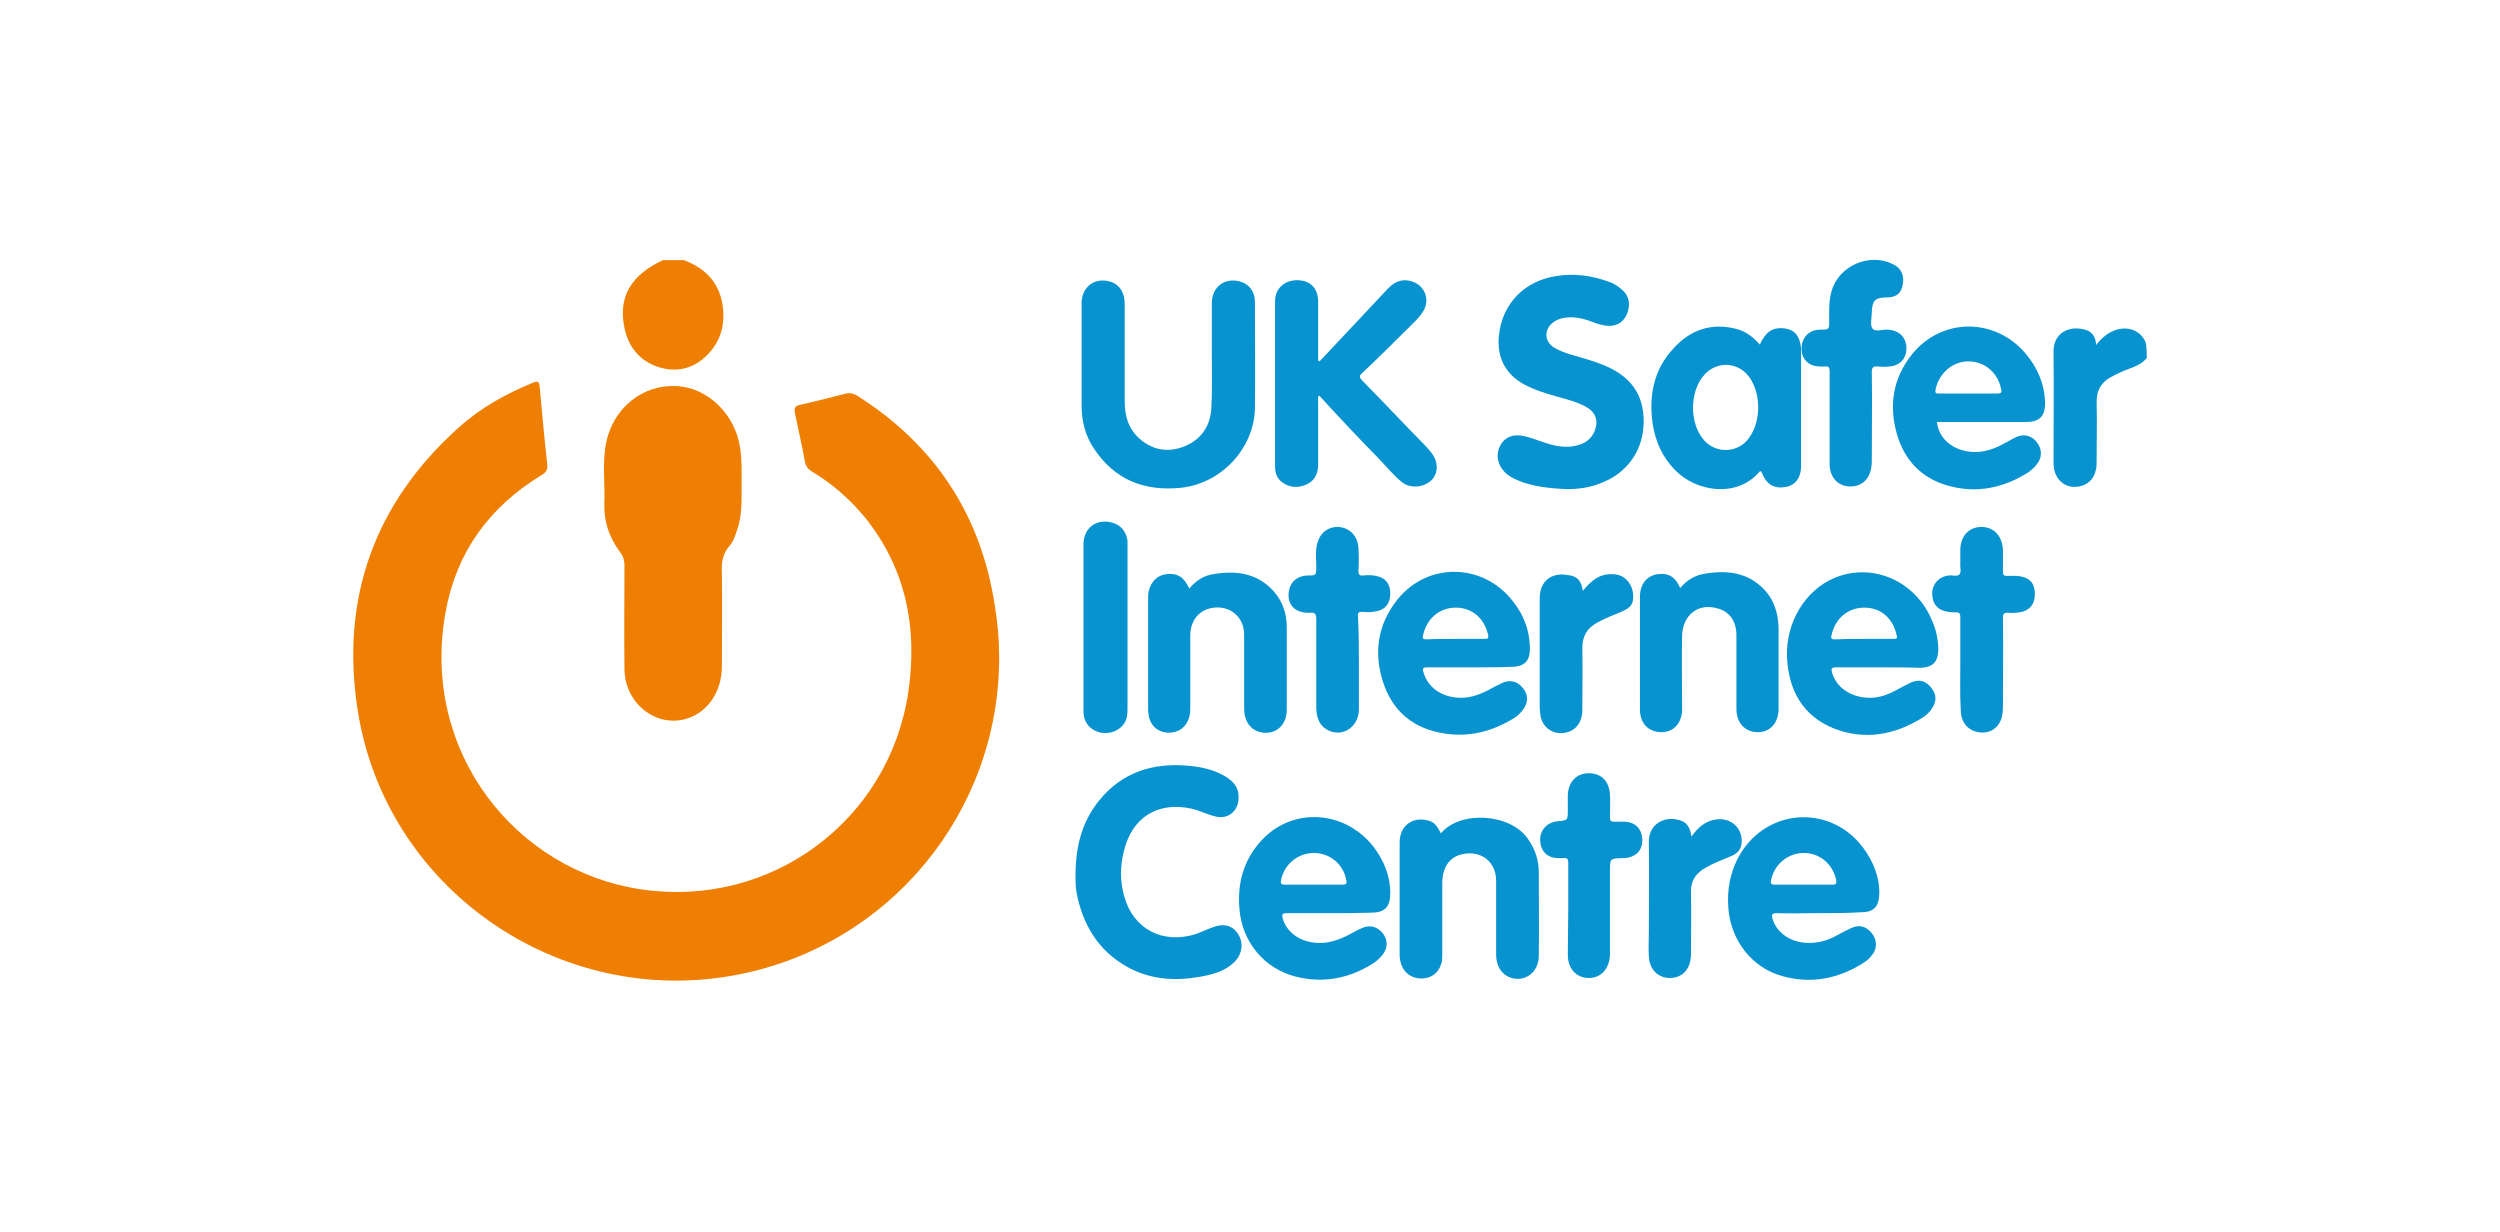
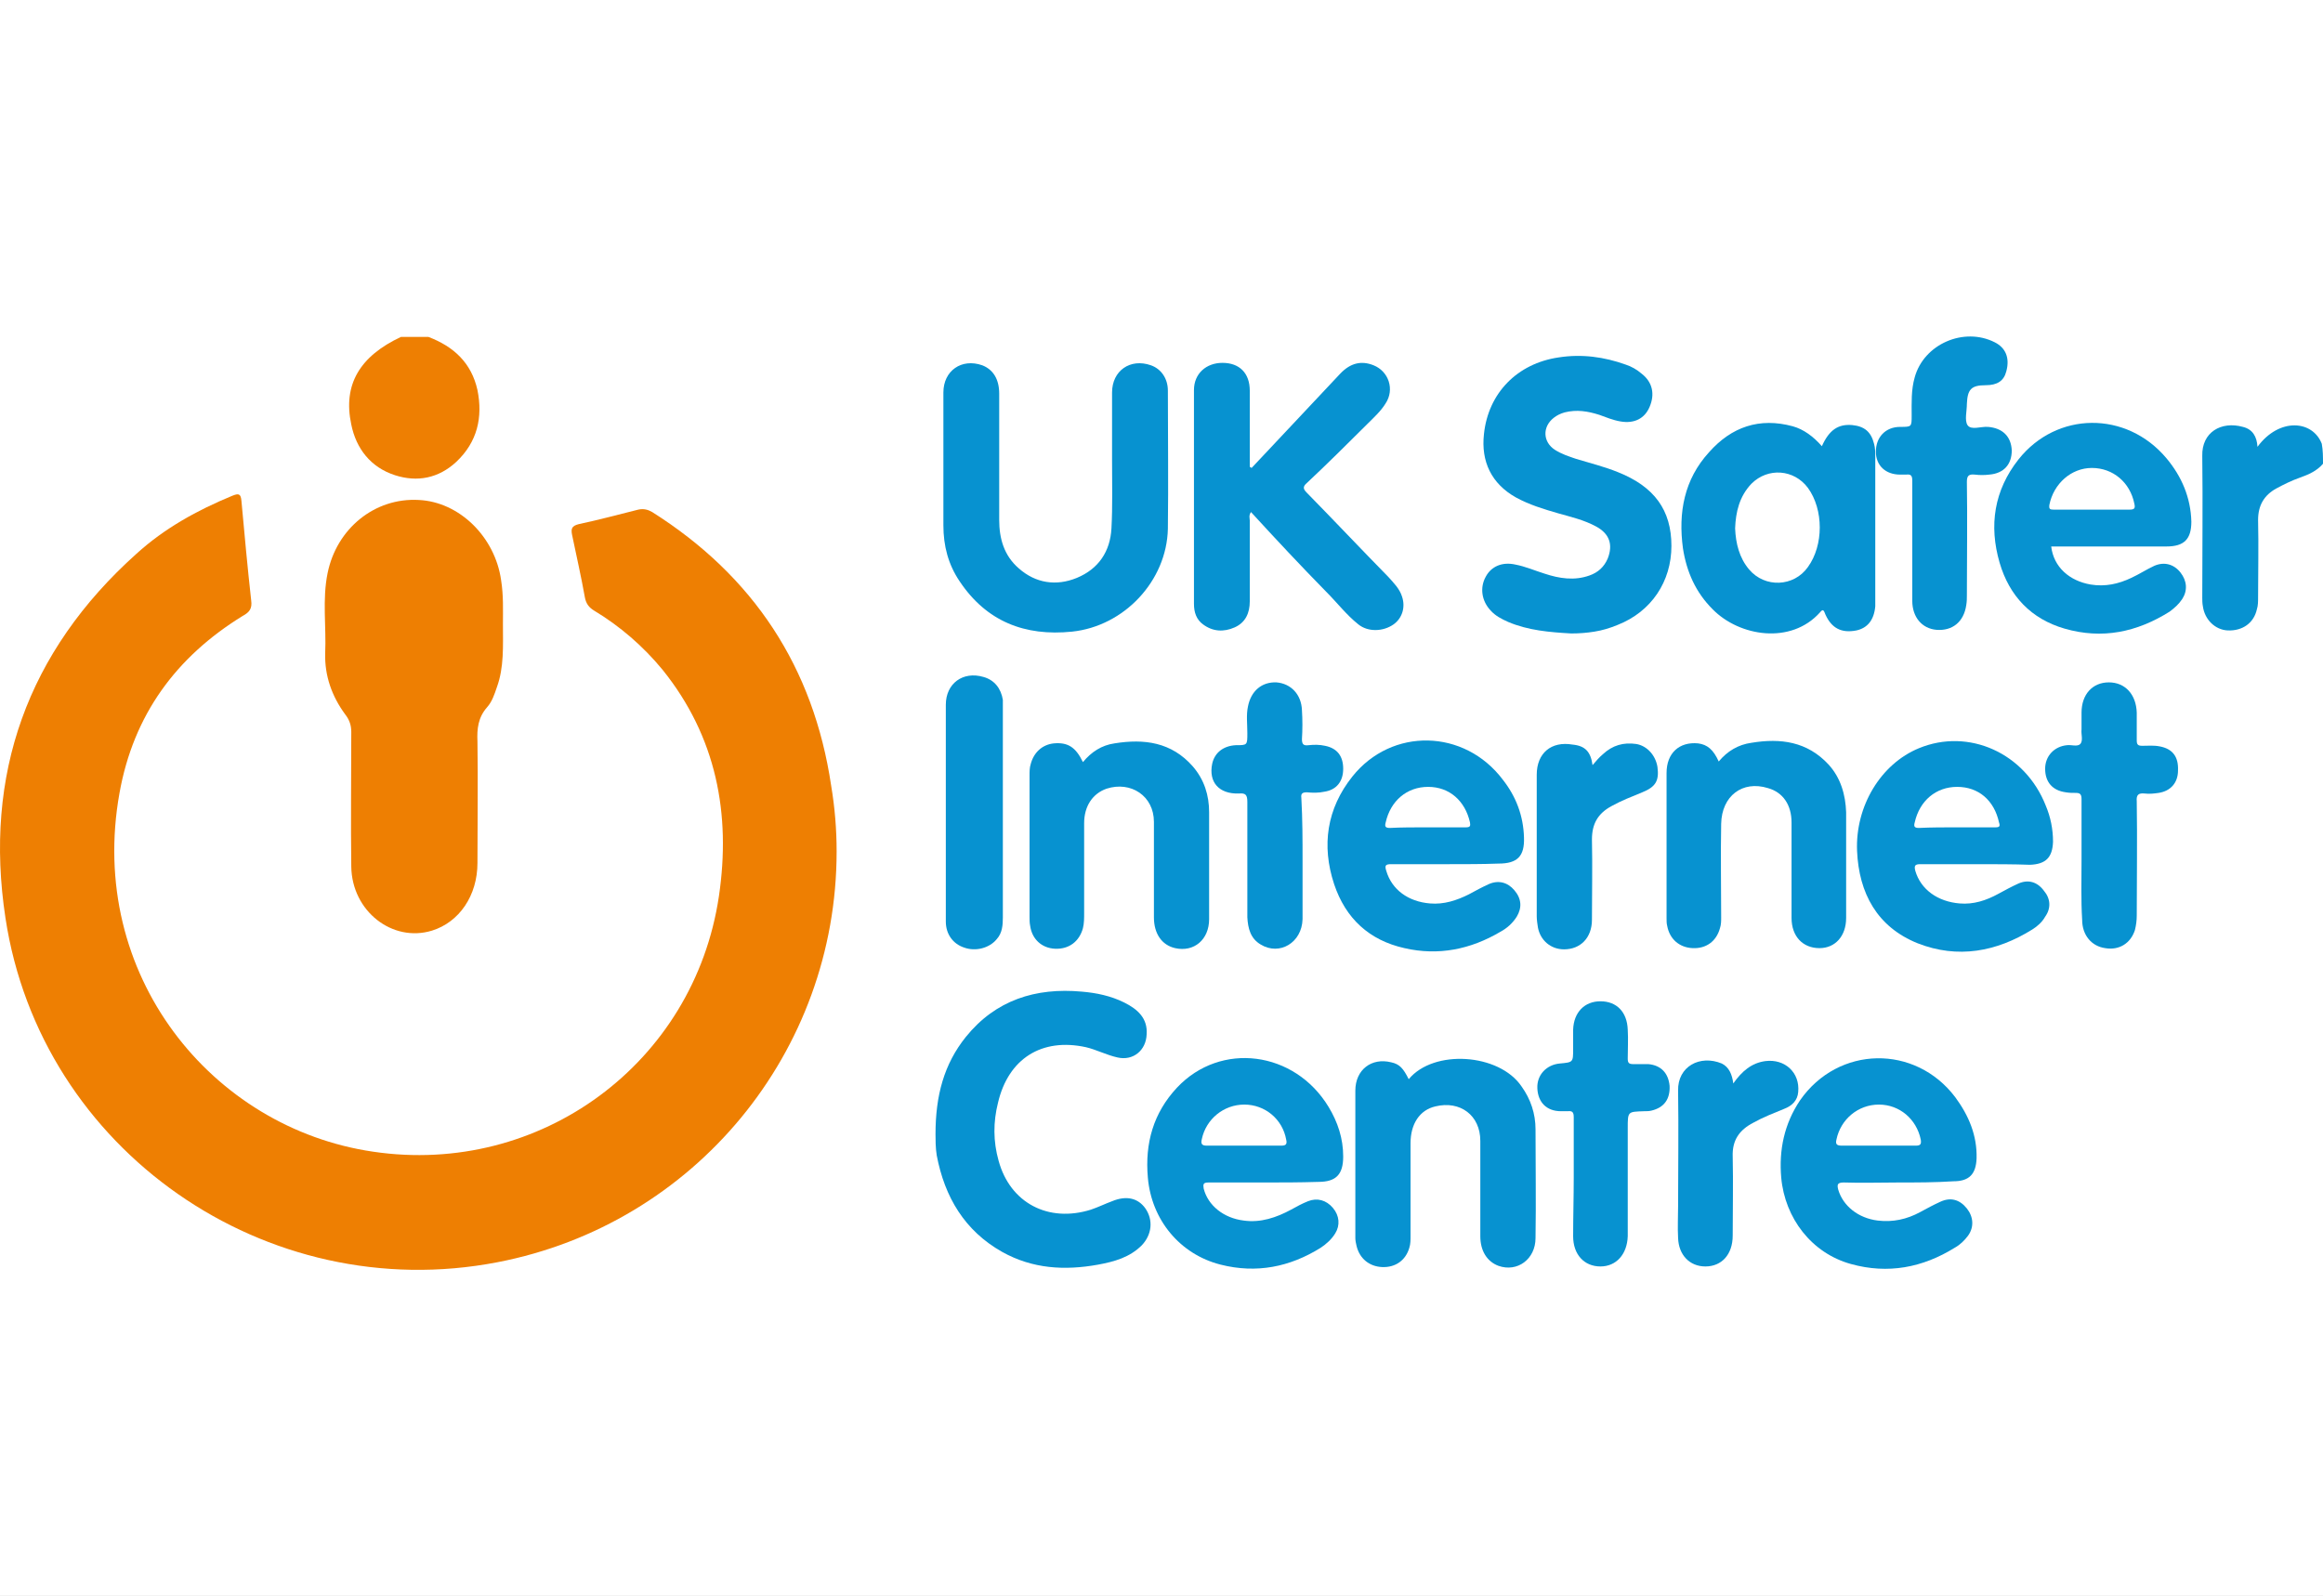
- <svg xmlns="http://www.w3.org/2000/svg" width="276" height="136" viewBox="0 0 276 136" fill="none">
-   <rect width="276" height="136" fill="white" />
-   <path d="M237 39.535C236.483 40.153 235.759 40.462 235.035 40.719C234.311 40.976 233.691 41.285 233.018 41.646C231.984 42.212 231.467 43.088 231.467 44.324C231.519 46.538 231.467 48.752 231.467 50.915C231.467 51.275 231.467 51.636 231.364 51.945C231.105 53.129 230.123 53.798 228.881 53.747C227.796 53.695 226.916 52.82 226.761 51.687C226.71 51.43 226.71 51.172 226.71 50.966C226.71 46.95 226.761 42.882 226.71 38.865C226.658 36.857 228.313 35.879 230.174 36.394C231.002 36.599 231.364 37.217 231.415 38.093C233.277 35.57 236.121 35.827 236.897 37.835C237 38.402 237 38.968 237 39.535Z" fill="#0792D0" />
-   <path d="M75.508 28.721C77.68 29.545 79.179 30.935 79.696 33.252C80.162 35.57 79.696 37.681 77.886 39.38C76.387 40.77 74.577 41.131 72.664 40.513C70.595 39.844 69.354 38.247 68.94 36.188C68.216 32.789 69.664 30.369 73.181 28.721C73.956 28.721 74.732 28.721 75.508 28.721Z" fill="#EE7F02" />
-   <path d="M110.309 72.594C110.309 89.69 98.209 104.366 81.403 107.61C61.701 111.42 42.465 98.083 39.465 78.258C37.604 66.054 41.327 55.549 50.635 47.207C53.014 45.044 55.806 43.5 58.805 42.264C59.322 42.058 59.529 42.058 59.581 42.727C59.839 45.559 60.098 48.392 60.408 51.172C60.512 51.893 60.253 52.202 59.684 52.511C53.996 56.013 50.376 60.956 49.187 67.599C46.395 83.099 57.047 96.178 70.802 98.186C85.022 100.298 98.157 90.668 100.277 76.404C101.311 69.401 100.07 62.81 95.468 57.094C93.813 55.086 91.848 53.386 89.625 52.048C89.211 51.79 88.953 51.481 88.849 50.915C88.539 49.164 88.125 47.362 87.763 45.611C87.66 45.096 87.711 44.839 88.332 44.684C90.038 44.324 91.745 43.86 93.4 43.448C93.865 43.345 94.227 43.448 94.589 43.654C103.225 49.112 108.344 56.888 109.844 66.981C110.154 68.835 110.309 70.689 110.309 72.594Z" fill="#EE7F02" />
-   <path d="M145.627 43.654C145.42 43.963 145.524 44.169 145.524 44.375C145.524 46.692 145.524 49.009 145.524 51.275C145.524 52.254 145.162 53.078 144.231 53.489C143.3 53.901 142.37 53.85 141.542 53.232C140.973 52.82 140.767 52.202 140.767 51.481C140.767 45.405 140.767 39.329 140.767 33.252C140.767 31.862 141.801 30.935 143.197 30.935C144.645 30.935 145.524 31.811 145.524 33.304C145.524 35.261 145.524 37.166 145.524 39.123C145.524 39.329 145.524 39.586 145.524 39.792C145.576 39.843 145.627 39.843 145.679 39.895C145.938 39.638 146.196 39.329 146.455 39.071C148.73 36.651 150.953 34.282 153.229 31.862C154.108 30.935 155.039 30.729 156.073 31.141C157.366 31.656 157.883 33.201 157.107 34.385C156.693 35.055 156.125 35.569 155.556 36.136C153.849 37.835 152.143 39.535 150.385 41.182C150.023 41.491 150.074 41.697 150.385 42.006C152.712 44.375 154.987 46.795 157.314 49.164C157.779 49.679 158.296 50.194 158.503 50.863C158.814 51.79 158.503 52.717 157.779 53.232C156.9 53.85 155.607 53.901 154.78 53.232C153.746 52.408 152.97 51.378 152.039 50.451C149.868 48.237 147.747 45.971 145.627 43.654Z" fill="#0792D0" />
-   <path d="M119.41 39.277C119.41 37.32 119.41 35.415 119.41 33.458C119.41 31.605 120.961 30.523 122.72 31.141C123.65 31.502 124.167 32.325 124.167 33.561C124.167 37.166 124.167 40.719 124.167 44.324C124.167 45.92 124.581 47.362 125.822 48.443C127.27 49.73 129.028 49.988 130.786 49.267C132.648 48.495 133.63 47.001 133.734 45.044C133.837 43.139 133.786 41.182 133.786 39.226C133.786 37.32 133.786 35.415 133.786 33.458C133.786 31.605 135.337 30.523 137.095 31.141C137.974 31.45 138.543 32.274 138.543 33.304C138.543 37.217 138.595 41.182 138.543 45.096C138.44 49.525 134.82 53.386 130.373 53.85C126.339 54.262 123.081 52.974 120.806 49.576C119.824 48.134 119.41 46.538 119.41 44.787C119.41 42.985 119.41 41.131 119.41 39.277Z" fill="#0792D0" />
-   <path d="M172.931 54.005C171.069 53.901 169.259 53.747 167.553 53.026C166.984 52.769 166.467 52.511 166.053 52.048C165.277 51.224 165.122 50.091 165.639 49.164C166.105 48.289 167.036 47.877 168.173 48.134C169.001 48.289 169.828 48.649 170.655 48.907C171.896 49.319 173.189 49.525 174.482 49.061C175.206 48.804 175.723 48.34 176.033 47.619C176.499 46.435 176.188 45.508 175.051 44.89C174.016 44.324 172.879 44.066 171.793 43.757C170.552 43.397 169.362 43.036 168.225 42.418C166.105 41.234 165.226 39.329 165.484 37.011C165.846 33.51 168.328 30.987 171.845 30.472C173.81 30.163 175.723 30.42 177.584 31.09C178.05 31.244 178.515 31.502 178.929 31.862C179.86 32.583 180.067 33.613 179.601 34.694C179.187 35.673 178.308 36.136 177.119 35.93C176.499 35.827 175.878 35.57 175.309 35.364C174.327 35.055 173.396 34.9 172.362 35.158C172 35.261 171.689 35.415 171.431 35.621C170.448 36.394 170.5 37.681 171.534 38.35C172.103 38.711 172.724 38.917 173.344 39.123C174.534 39.483 175.775 39.792 176.912 40.256C180.015 41.492 181.463 43.5 181.463 46.538C181.463 49.576 179.756 52.151 176.861 53.284C176.24 53.541 175.568 53.747 174.896 53.85C174.275 53.953 173.603 54.005 172.931 54.005Z" fill="#0792D0" />
-   <path d="M118.738 96.693C118.738 93.397 119.462 90.72 121.323 88.402C123.857 85.261 127.27 84.18 131.2 84.54C132.441 84.643 133.682 84.901 134.82 85.467C135.957 86.034 136.837 86.806 136.733 88.196C136.681 89.535 135.595 90.462 134.251 90.153C133.32 89.947 132.441 89.484 131.562 89.278C127.787 88.454 124.943 90.256 124.064 94.015C123.65 95.663 123.65 97.311 124.116 98.959C125.098 102.563 128.356 104.262 131.976 103.13C132.596 102.924 133.217 102.615 133.786 102.409C135.027 101.894 136.009 102.151 136.63 103.027C137.302 104.005 137.199 105.241 136.319 106.168C135.285 107.198 133.992 107.558 132.596 107.816C129.752 108.331 127.012 108.176 124.426 106.734C121.22 104.932 119.513 102.048 118.841 98.495C118.738 97.877 118.738 97.105 118.738 96.693Z" fill="#0792D0" />
-   <path d="M194.287 38.041C194.908 36.651 195.683 36.136 196.873 36.239C197.907 36.342 198.476 36.805 198.734 37.835C198.838 38.196 198.838 38.608 198.838 39.02C198.838 42.985 198.838 46.95 198.838 50.966C198.838 51.224 198.838 51.481 198.838 51.687C198.734 52.871 198.165 53.541 197.235 53.747C195.942 54.004 195.114 53.541 194.597 52.408C194.494 52.202 194.442 51.79 194.132 52.202C191.65 54.983 187.254 54.262 184.979 51.945C183.531 50.503 182.756 48.752 182.445 46.744C182.032 43.706 182.549 40.873 184.669 38.556C186.582 36.393 188.961 35.569 191.805 36.342C192.736 36.599 193.563 37.217 194.287 38.041ZM186.892 45.044C186.944 46.332 187.254 47.568 188.082 48.546C189.426 50.142 191.908 50.039 193.098 48.34C194.442 46.486 194.442 43.448 193.098 41.594C191.908 39.998 189.685 39.843 188.289 41.234C187.254 42.315 186.944 43.654 186.892 45.044Z" fill="#0792D0" />
-   <path d="M146.765 100.812C145.162 100.812 143.559 100.812 142.008 100.812C141.542 100.812 141.542 100.967 141.594 101.327C141.956 102.769 143.3 103.851 145.007 104.057C146.455 104.262 147.799 103.799 149.04 103.13C149.506 102.872 149.971 102.615 150.488 102.409C151.264 102.1 152.039 102.306 152.608 102.975C153.177 103.645 153.229 104.468 152.815 105.138C152.505 105.653 152.039 106.065 151.574 106.374C148.937 108.022 146.093 108.588 143.042 107.816C139.577 106.94 137.147 104.005 136.837 100.4C136.578 97.465 137.302 94.891 139.319 92.728C143.042 88.763 149.35 89.587 152.246 94.376C153.022 95.663 153.487 97.053 153.487 98.598C153.487 100.143 152.867 100.761 151.367 100.761C149.764 100.812 148.265 100.812 146.765 100.812ZM145.059 97.671C146.093 97.671 147.179 97.671 148.213 97.671C148.575 97.671 148.73 97.568 148.627 97.156C148.316 95.406 146.817 94.17 145.059 94.17C143.3 94.17 141.801 95.406 141.439 97.105C141.335 97.517 141.439 97.671 141.852 97.671C142.938 97.671 144.024 97.671 145.059 97.671Z" fill="#0792D0" />
-   <path d="M200.803 100.812C199.251 100.812 197.7 100.864 196.149 100.812C195.58 100.812 195.58 101.018 195.683 101.43C196.097 102.821 197.39 103.851 199.044 104.057C200.337 104.211 201.527 103.954 202.664 103.336C203.233 103.027 203.802 102.718 204.371 102.46C205.25 102.048 206.025 102.254 206.646 103.027C207.215 103.748 207.266 104.623 206.749 105.344C206.439 105.756 206.077 106.116 205.612 106.374C202.871 108.073 199.924 108.639 196.769 107.764C193.408 106.837 191.133 103.851 190.822 100.4C190.616 98.032 191.081 95.817 192.425 93.809C195.683 89.123 202.25 89.02 205.663 93.552C206.801 95.097 207.525 96.796 207.473 98.753C207.422 100.092 206.853 100.709 205.508 100.709C203.957 100.812 202.354 100.812 200.803 100.812ZM199.096 97.671C200.182 97.671 201.216 97.671 202.302 97.671C202.716 97.671 202.768 97.517 202.716 97.156C202.354 95.406 200.906 94.17 199.148 94.17C197.39 94.17 195.89 95.406 195.528 97.156C195.425 97.568 195.58 97.671 195.993 97.671C197.079 97.671 198.062 97.671 199.096 97.671Z" fill="#0792D0" />
-   <path d="M213.834 46.589C214.04 48.34 215.385 49.524 217.195 49.833C218.436 50.039 219.573 49.782 220.659 49.267C221.332 48.958 221.952 48.546 222.624 48.237C223.452 47.877 224.279 48.083 224.848 48.803C225.417 49.524 225.468 50.348 225.003 51.069C224.693 51.533 224.331 51.842 223.917 52.151C221.125 53.901 218.177 54.519 214.971 53.592C212.127 52.769 210.266 50.812 209.438 47.98C208.507 44.787 208.973 41.8 211.041 39.174C214.299 35.055 220.246 35.003 223.659 39.071C224.951 40.616 225.727 42.418 225.779 44.478C225.779 45.971 225.158 46.589 223.659 46.589C220.608 46.589 217.557 46.589 214.558 46.589C214.299 46.589 214.04 46.589 213.834 46.589ZM217.247 43.448C218.332 43.448 219.418 43.448 220.504 43.448C220.918 43.448 221.021 43.345 220.918 42.933C220.556 41.131 219.108 39.895 217.298 39.895C215.54 39.895 214.04 41.234 213.678 43.036C213.627 43.397 213.73 43.448 214.04 43.448C215.178 43.448 216.212 43.448 217.247 43.448Z" fill="#0792D0" />
-   <path d="M207.525 73.675C205.922 73.675 204.319 73.675 202.664 73.675C202.199 73.675 202.147 73.83 202.25 74.242C202.716 75.838 204.164 76.868 206.025 77.022C207.215 77.125 208.301 76.765 209.335 76.198C209.904 75.889 210.472 75.58 211.041 75.323C211.869 74.963 212.644 75.168 213.213 75.941C213.782 76.61 213.834 77.434 213.317 78.155C213.058 78.619 212.644 78.979 212.231 79.237C209.18 81.142 205.87 81.76 202.457 80.421C198.993 79.031 197.441 76.147 197.286 72.542C197.131 68.732 199.303 65.127 202.561 63.788C206.801 62.038 211.61 64.2 213.368 68.68C213.782 69.659 213.989 70.689 213.989 71.77C213.937 73.109 213.368 73.675 212.024 73.727C210.628 73.675 209.076 73.675 207.525 73.675ZM205.767 70.534C206.853 70.534 207.939 70.534 209.076 70.534C209.438 70.534 209.49 70.431 209.387 70.122C208.973 68.217 207.628 67.084 205.818 67.084C204.009 67.084 202.612 68.268 202.199 70.122C202.095 70.483 202.199 70.585 202.561 70.585C203.647 70.534 204.681 70.534 205.767 70.534Z" fill="#0792D0" />
-   <path d="M162.433 73.675C160.83 73.675 159.227 73.675 157.572 73.675C157.107 73.675 157.004 73.778 157.159 74.242C157.624 75.838 159.02 76.868 160.882 77.022C162.071 77.125 163.157 76.765 164.191 76.25C164.76 75.941 165.329 75.632 165.898 75.374C166.725 75.014 167.501 75.22 168.07 75.889C168.69 76.61 168.742 77.383 168.277 78.155C167.915 78.722 167.449 79.133 166.88 79.442C164.347 80.936 161.606 81.502 158.71 80.833C155.711 80.163 153.694 78.31 152.712 75.374C151.626 72.079 152.091 68.938 154.263 66.209C157.624 61.986 163.829 62.141 167.087 66.466C168.225 67.908 168.845 69.556 168.897 71.409C168.949 73.006 168.328 73.624 166.725 73.624C165.381 73.675 163.881 73.675 162.433 73.675ZM160.623 70.534C161.709 70.534 162.795 70.534 163.933 70.534C164.295 70.534 164.347 70.431 164.295 70.122C163.881 68.268 162.537 67.084 160.727 67.084C158.917 67.084 157.521 68.268 157.107 70.122C157.004 70.483 157.107 70.585 157.469 70.585C158.452 70.534 159.537 70.534 160.623 70.534Z" fill="#0792D0" />
-   <path d="M81.868 53.181C81.868 55.086 81.972 56.888 81.351 58.587C81.144 59.205 80.937 59.823 80.524 60.287C79.748 61.162 79.645 62.141 79.696 63.222C79.748 66.672 79.696 70.122 79.696 73.572C79.696 76.353 78.145 78.619 75.818 79.34C72.457 80.369 68.992 77.692 68.941 73.881C68.889 70.071 68.941 66.209 68.941 62.398C68.941 61.832 68.785 61.368 68.423 60.905C67.286 59.36 66.665 57.609 66.717 55.704C66.82 53.438 66.458 51.121 66.924 48.855C67.699 45.045 70.957 42.418 74.68 42.624C78.145 42.779 81.196 45.766 81.713 49.473C81.92 50.76 81.868 52.048 81.868 53.181Z" fill="#EE7F02" />
-   <path d="M185.496 64.921C186.22 64.046 187.151 63.479 188.289 63.325C190.771 62.913 193.046 63.222 194.856 65.179C195.89 66.311 196.304 67.753 196.355 69.247C196.355 72.233 196.355 75.272 196.355 78.258C196.355 79.803 195.425 80.833 194.08 80.833C192.684 80.833 191.702 79.854 191.702 78.258C191.702 75.529 191.702 72.8 191.702 70.122C191.702 68.629 190.978 67.547 189.685 67.187C187.513 66.517 185.755 67.856 185.703 70.225C185.651 72.903 185.703 75.529 185.703 78.207C185.703 78.516 185.703 78.825 185.6 79.133C185.289 80.266 184.41 80.884 183.273 80.833C182.135 80.781 181.308 80.06 181.101 78.927C181.049 78.722 181.049 78.516 181.049 78.31C181.049 74.19 181.049 70.019 181.049 65.9C181.049 64.2 182.135 63.222 183.738 63.376C184.514 63.479 185.031 63.891 185.496 64.921Z" fill="#0792D0" />
-   <path d="M131.303 64.973C132.027 64.097 132.907 63.531 133.992 63.376C136.526 62.964 138.853 63.273 140.663 65.333C141.646 66.466 142.059 67.805 142.059 69.247C142.059 72.285 142.059 75.323 142.059 78.361C142.059 80.112 140.767 81.193 139.164 80.833C138.026 80.575 137.354 79.597 137.354 78.207C137.354 75.477 137.354 72.748 137.354 70.07C137.354 67.856 135.389 66.569 133.32 67.238C132.131 67.65 131.407 68.732 131.407 70.174C131.407 72.748 131.407 75.271 131.407 77.846C131.407 78.258 131.407 78.722 131.303 79.133C130.993 80.266 130.114 80.936 128.925 80.884C127.787 80.833 126.96 80.06 126.805 78.927C126.753 78.67 126.753 78.413 126.753 78.155C126.753 74.139 126.753 70.122 126.753 66.106C126.753 65.797 126.753 65.436 126.856 65.127C127.115 64.149 127.839 63.479 128.821 63.376C130.011 63.273 130.683 63.685 131.303 64.973Z" fill="#0792D0" />
-   <path d="M159.072 92.007C161.192 89.432 166.777 89.793 168.69 92.625C169.466 93.706 169.88 94.942 169.88 96.281C169.88 99.371 169.931 102.46 169.88 105.55C169.88 107.352 168.328 108.485 166.725 107.919C165.743 107.558 165.174 106.631 165.174 105.395C165.174 102.666 165.174 99.937 165.174 97.259C165.174 95.097 163.467 93.809 161.347 94.324C160.003 94.633 159.227 95.817 159.227 97.465C159.227 100.091 159.227 102.718 159.227 105.395C159.227 105.704 159.227 106.065 159.124 106.374C158.814 107.455 157.934 108.073 156.797 108.022C155.711 107.97 154.884 107.301 154.625 106.219C154.573 106.013 154.522 105.756 154.522 105.55C154.522 101.379 154.522 97.208 154.522 92.985C154.522 91.183 155.918 90.153 157.572 90.565C158.296 90.719 158.607 91.08 159.072 92.007Z" fill="#0792D0" />
-   <path d="M201.992 46.126C201.992 44.427 201.992 42.727 201.992 40.977C201.992 40.565 201.889 40.41 201.475 40.462C201.32 40.462 201.165 40.462 200.958 40.462C199.717 40.462 198.889 39.689 198.889 38.505C198.889 37.269 199.717 36.394 200.958 36.394C201.94 36.394 201.94 36.394 201.94 35.415C201.94 34.334 201.889 33.252 202.199 32.171C202.974 29.339 206.387 27.846 209.025 29.184C209.955 29.648 210.317 30.523 210.007 31.656C209.8 32.48 209.231 32.841 208.249 32.841C207.008 32.841 206.698 33.201 206.646 34.437C206.646 35.055 206.439 35.827 206.698 36.239C207.008 36.703 207.835 36.342 208.456 36.394C209.697 36.497 210.421 37.218 210.472 38.402C210.472 39.586 209.8 40.359 208.559 40.462C208.146 40.513 207.732 40.513 207.318 40.462C206.801 40.41 206.646 40.565 206.646 41.08C206.698 44.324 206.646 47.568 206.646 50.761C206.646 51.018 206.646 51.275 206.594 51.584C206.387 53.026 205.405 53.799 204.06 53.696C202.819 53.593 201.992 52.614 201.992 51.224C201.992 49.576 201.992 47.877 201.992 46.126Z" fill="#0792D0" />
-   <path d="M150.023 73.366C150.023 75.014 150.023 76.713 150.023 78.361C149.971 80.369 148.058 81.502 146.455 80.524C145.576 80.009 145.369 79.134 145.317 78.207C145.317 74.911 145.317 71.667 145.317 68.371C145.317 67.753 145.162 67.599 144.593 67.65C142.887 67.702 142.008 66.672 142.318 65.127C142.525 64.149 143.3 63.582 144.335 63.531C145.317 63.531 145.317 63.531 145.317 62.501C145.317 61.729 145.214 60.956 145.369 60.235C145.627 58.896 146.558 58.124 147.799 58.175C149.04 58.279 149.919 59.205 149.971 60.544C150.023 61.368 150.023 62.192 149.971 63.016C149.971 63.479 150.126 63.582 150.54 63.531C151.005 63.479 151.471 63.479 151.936 63.582C152.97 63.788 153.487 64.458 153.487 65.539C153.487 66.621 152.919 67.341 151.884 67.496C151.419 67.599 150.902 67.599 150.385 67.547C150.023 67.547 149.868 67.65 149.919 68.011C150.023 69.865 150.023 71.615 150.023 73.366Z" fill="#0792D0" />
-   <path d="M216.419 73.263C216.419 71.564 216.419 69.864 216.419 68.114C216.419 67.753 216.316 67.599 215.954 67.599C215.644 67.599 215.385 67.599 215.075 67.547C213.937 67.393 213.317 66.672 213.317 65.539C213.317 64.458 214.092 63.634 215.178 63.531C215.54 63.479 216.057 63.685 216.316 63.428C216.574 63.119 216.367 62.604 216.419 62.192C216.419 61.728 216.419 61.265 216.419 60.75C216.419 59.205 217.35 58.175 218.746 58.175C220.142 58.175 221.073 59.205 221.125 60.75C221.125 61.522 221.125 62.295 221.125 63.119C221.125 63.479 221.228 63.582 221.59 63.582C222.107 63.582 222.573 63.531 223.09 63.634C224.176 63.84 224.693 64.509 224.641 65.693C224.641 66.723 224.021 67.444 222.986 67.599C222.624 67.65 222.211 67.702 221.797 67.65C221.28 67.599 221.073 67.753 221.125 68.32C221.177 71.564 221.125 74.808 221.125 78.052C221.125 78.464 221.073 78.876 220.97 79.288C220.608 80.421 219.625 81.039 218.436 80.833C217.298 80.678 216.471 79.751 216.471 78.412C216.367 76.713 216.419 75.014 216.419 73.263Z" fill="#0792D0" />
-   <path d="M173.137 100.4C173.137 98.701 173.137 97.002 173.137 95.251C173.137 94.839 173.034 94.685 172.62 94.736C172.413 94.736 172.258 94.736 172.051 94.736C170.81 94.736 170.086 93.964 170.035 92.779C169.983 91.647 170.81 90.771 171.948 90.668C173.086 90.565 173.086 90.565 173.086 89.432C173.086 88.866 173.086 88.299 173.086 87.784C173.137 86.291 174.068 85.364 175.413 85.364C176.809 85.364 177.688 86.291 177.74 87.784C177.791 88.608 177.74 89.432 177.74 90.256C177.74 90.617 177.843 90.72 178.205 90.72C178.619 90.72 179.084 90.72 179.498 90.72C180.584 90.823 181.204 91.492 181.308 92.573C181.359 93.706 180.842 94.427 179.756 94.685C179.55 94.736 179.343 94.736 179.136 94.736C177.74 94.788 177.74 94.736 177.74 96.178C177.74 99.113 177.74 102.048 177.74 104.983C177.74 105.138 177.74 105.292 177.74 105.395C177.688 106.94 176.757 107.97 175.413 107.97C174.016 107.97 173.086 106.94 173.086 105.395C173.086 103.748 173.137 102.048 173.137 100.4Z" fill="#0792D0" />
-   <path d="M119.617 69.195C119.617 66.157 119.617 63.119 119.617 60.081C119.617 58.279 121.065 57.197 122.823 57.712C123.754 57.969 124.323 58.69 124.478 59.669C124.478 59.875 124.478 60.132 124.478 60.338C124.478 66.311 124.478 72.233 124.478 78.207C124.478 78.876 124.426 79.546 123.961 80.06C123.34 80.833 122.151 81.142 121.168 80.781C120.237 80.472 119.617 79.648 119.617 78.567C119.617 75.426 119.617 72.285 119.617 69.195Z" fill="#0792D0" />
-   <path d="M174.74 65.23C175.051 64.87 175.309 64.561 175.619 64.303C176.447 63.531 177.378 63.273 178.464 63.428C179.394 63.582 180.118 64.406 180.273 65.385C180.429 66.569 180.118 67.084 178.981 67.547C178.102 67.908 177.171 68.268 176.343 68.732C175.206 69.35 174.689 70.225 174.689 71.564C174.74 73.83 174.689 76.147 174.689 78.412C174.689 79.957 173.706 80.936 172.31 80.936C171.172 80.936 170.293 80.163 170.086 79.082C170.035 78.773 169.983 78.412 169.983 78.104C169.983 74.087 169.983 70.07 169.983 66.054C169.983 64.2 171.224 63.17 173.034 63.479C174.12 63.582 174.585 64.097 174.74 65.23Z" fill="#0792D0" />
-   <path d="M186.737 92.367C187.461 91.338 188.289 90.617 189.478 90.462C191.133 90.256 192.425 91.441 192.27 93.088C192.219 93.809 191.753 94.273 191.081 94.53C190.202 94.891 189.271 95.251 188.444 95.715C187.254 96.332 186.634 97.208 186.686 98.598C186.737 100.864 186.686 103.078 186.686 105.344C186.686 106.94 185.755 107.97 184.359 107.97C183.014 107.97 182.083 106.992 182.032 105.55C181.98 104.623 182.032 103.748 182.032 102.821C182.032 99.525 182.083 96.281 182.032 92.985C181.98 90.925 183.893 89.896 185.755 90.668C186.375 90.977 186.634 91.595 186.737 92.367Z" fill="#0792D0" />
+ <svg xmlns="http://www.w3.org/2000/svg" width="198" height="136" viewBox="0 0 198 136" fill="none">
+   <rect width="198" height="136" fill="white" />
+   <path d="M198 39.535C197.483 40.153 196.759 40.462 196.035 40.719C195.311 40.976 194.691 41.285 194.018 41.646C192.984 42.212 192.467 43.088 192.467 44.324C192.519 46.538 192.467 48.752 192.467 50.915C192.467 51.275 192.467 51.636 192.364 51.945C192.105 53.129 191.123 53.798 189.881 53.747C188.796 53.695 187.916 52.82 187.761 51.687C187.71 51.43 187.71 51.172 187.71 50.966C187.71 46.95 187.761 42.882 187.71 38.865C187.658 36.857 189.313 35.879 191.174 36.394C192.002 36.599 192.364 37.217 192.415 38.093C194.277 35.57 197.121 35.827 197.897 37.835C198 38.402 198 38.968 198 39.535Z" fill="#0792D0" />
+   <path d="M36.508 28.721C38.679 29.545 40.179 30.935 40.696 33.252C41.162 35.57 40.696 37.681 38.886 39.38C37.387 40.77 35.577 41.131 33.664 40.513C31.595 39.844 30.354 38.247 29.94 36.188C29.216 32.789 30.664 30.369 34.181 28.721C34.956 28.721 35.732 28.721 36.508 28.721Z" fill="#EE7F02" />
+   <path d="M71.309 72.594C71.309 89.69 59.209 104.366 42.403 107.61C22.701 111.42 3.465 98.083 0.465 78.258C-1.396 66.054 2.327 55.549 11.635 47.207C14.014 45.044 16.806 43.5 19.805 42.264C20.322 42.058 20.529 42.058 20.581 42.727C20.839 45.559 21.098 48.392 21.408 51.172C21.512 51.893 21.253 52.202 20.684 52.511C14.996 56.013 11.376 60.956 10.187 67.599C7.395 83.099 18.047 96.178 31.802 98.186C46.023 100.298 59.157 90.668 61.277 76.404C62.311 69.401 61.07 62.81 56.468 57.094C54.813 55.086 52.848 53.386 50.625 52.048C50.211 51.79 49.953 51.481 49.849 50.915C49.539 49.164 49.125 47.362 48.763 45.611C48.66 45.096 48.711 44.839 49.332 44.684C51.038 44.324 52.745 43.86 54.4 43.448C54.865 43.345 55.227 43.448 55.589 43.654C64.225 49.112 69.344 56.888 70.844 66.981C71.154 68.835 71.309 70.689 71.309 72.594Z" fill="#EE7F02" />
+   <path d="M106.627 43.654C106.42 43.963 106.524 44.169 106.524 44.375C106.524 46.692 106.524 49.009 106.524 51.275C106.524 52.254 106.162 53.078 105.231 53.489C104.3 53.901 103.37 53.85 102.542 53.232C101.973 52.82 101.767 52.202 101.767 51.481C101.767 45.405 101.767 39.329 101.767 33.252C101.767 31.862 102.801 30.935 104.197 30.935C105.645 30.935 106.524 31.811 106.524 33.304C106.524 35.261 106.524 37.166 106.524 39.123C106.524 39.329 106.524 39.586 106.524 39.792C106.576 39.843 106.627 39.843 106.679 39.895C106.938 39.638 107.196 39.329 107.455 39.071C109.73 36.651 111.953 34.282 114.229 31.862C115.108 30.935 116.039 30.729 117.073 31.141C118.366 31.656 118.883 33.201 118.107 34.385C117.693 35.055 117.125 35.569 116.556 36.136C114.849 37.835 113.143 39.535 111.385 41.182C111.023 41.491 111.074 41.697 111.385 42.006C113.712 44.375 115.987 46.795 118.314 49.164C118.779 49.679 119.296 50.194 119.503 50.863C119.814 51.79 119.503 52.717 118.779 53.232C117.9 53.85 116.607 53.901 115.78 53.232C114.746 52.408 113.97 51.378 113.039 50.451C110.868 48.237 108.747 45.971 106.627 43.654Z" fill="#0792D0" />
+   <path d="M80.41 39.277C80.41 37.32 80.41 35.415 80.41 33.458C80.41 31.605 81.961 30.523 83.719 31.141C84.65 31.502 85.167 32.325 85.167 33.561C85.167 37.166 85.167 40.719 85.167 44.324C85.167 45.92 85.581 47.362 86.822 48.443C88.27 49.73 90.028 49.988 91.786 49.267C93.648 48.495 94.63 47.001 94.734 45.044C94.837 43.139 94.786 41.182 94.786 39.226C94.786 37.32 94.786 35.415 94.786 33.458C94.786 31.605 96.337 30.523 98.095 31.141C98.974 31.45 99.543 32.274 99.543 33.304C99.543 37.217 99.595 41.182 99.543 45.096C99.439 49.525 95.82 53.386 91.373 53.85C87.339 54.262 84.082 52.974 81.806 49.576C80.824 48.134 80.41 46.538 80.41 44.787C80.41 42.985 80.41 41.131 80.41 39.277Z" fill="#0792D0" />
+   <path d="M133.931 54.005C132.069 53.901 130.259 53.747 128.553 53.026C127.984 52.769 127.467 52.511 127.053 52.048C126.277 51.224 126.122 50.091 126.639 49.164C127.105 48.289 128.036 47.877 129.173 48.134C130.001 48.289 130.828 48.649 131.655 48.907C132.896 49.319 134.189 49.525 135.482 49.061C136.206 48.804 136.723 48.34 137.033 47.619C137.499 46.435 137.188 45.508 136.051 44.89C135.016 44.324 133.879 44.066 132.793 43.757C131.552 43.397 130.362 43.036 129.225 42.418C127.105 41.234 126.226 39.329 126.484 37.011C126.846 33.51 129.328 30.987 132.845 30.472C134.81 30.163 136.723 30.42 138.584 31.09C139.05 31.244 139.515 31.502 139.929 31.862C140.86 32.583 141.067 33.613 140.601 34.694C140.187 35.673 139.308 36.136 138.119 35.93C137.499 35.827 136.878 35.57 136.309 35.364C135.327 35.055 134.396 34.9 133.362 35.158C133 35.261 132.689 35.415 132.431 35.621C131.448 36.394 131.5 37.681 132.534 38.35C133.103 38.711 133.724 38.917 134.344 39.123C135.534 39.483 136.775 39.792 137.912 40.256C141.015 41.492 142.463 43.5 142.463 46.538C142.463 49.576 140.756 52.151 137.861 53.284C137.24 53.541 136.568 53.747 135.896 53.85C135.275 53.953 134.603 54.005 133.931 54.005Z" fill="#0792D0" />
+   <path d="M79.738 96.693C79.738 93.397 80.462 90.72 82.323 88.402C84.857 85.261 88.27 84.18 92.2 84.54C93.441 84.643 94.682 84.901 95.82 85.467C96.957 86.034 97.837 86.806 97.733 88.196C97.681 89.535 96.596 90.462 95.251 90.153C94.32 89.947 93.441 89.484 92.562 89.278C88.787 88.454 85.943 90.256 85.064 94.015C84.65 95.663 84.65 97.311 85.116 98.959C86.098 102.563 89.356 104.262 92.976 103.13C93.596 102.924 94.217 102.615 94.786 102.409C96.027 101.894 97.009 102.151 97.63 103.027C98.302 104.005 98.198 105.241 97.319 106.168C96.285 107.198 94.993 107.558 93.596 107.816C90.752 108.331 88.011 108.176 85.426 106.734C82.22 104.932 80.513 102.048 79.841 98.495C79.738 97.877 79.738 97.105 79.738 96.693Z" fill="#0792D0" />
+   <path d="M155.287 38.041C155.908 36.651 156.683 36.136 157.873 36.239C158.907 36.342 159.476 36.805 159.734 37.835C159.838 38.196 159.838 38.608 159.838 39.02C159.838 42.985 159.838 46.95 159.838 50.966C159.838 51.224 159.838 51.481 159.838 51.687C159.734 52.871 159.165 53.541 158.235 53.747C156.942 54.004 156.114 53.541 155.597 52.408C155.494 52.202 155.442 51.79 155.132 52.202C152.65 54.983 148.254 54.262 145.979 51.945C144.531 50.503 143.756 48.752 143.445 46.744C143.032 43.706 143.549 40.873 145.669 38.556C147.582 36.393 149.961 35.569 152.805 36.342C153.736 36.599 154.563 37.217 155.287 38.041ZM147.892 45.044C147.944 46.332 148.254 47.568 149.082 48.546C150.426 50.142 152.908 50.039 154.098 48.34C155.442 46.486 155.442 43.448 154.098 41.594C152.908 39.998 150.685 39.843 149.289 41.234C148.254 42.315 147.944 43.654 147.892 45.044Z" fill="#0792D0" />
+   <path d="M107.765 100.812C106.162 100.812 104.559 100.812 103.008 100.812C102.542 100.812 102.542 100.967 102.594 101.327C102.956 102.769 104.3 103.851 106.007 104.057C107.455 104.262 108.799 103.799 110.04 103.13C110.506 102.872 110.971 102.615 111.488 102.409C112.264 102.1 113.039 102.306 113.608 102.975C114.177 103.645 114.229 104.468 113.815 105.138C113.505 105.653 113.039 106.065 112.574 106.374C109.937 108.022 107.093 108.588 104.042 107.816C100.577 106.94 98.147 104.005 97.837 100.4C97.578 97.465 98.302 94.891 100.319 92.728C104.042 88.763 110.35 89.587 113.246 94.376C114.022 95.663 114.487 97.053 114.487 98.598C114.487 100.143 113.867 100.761 112.367 100.761C110.764 100.812 109.265 100.812 107.765 100.812ZM106.059 97.671C107.093 97.671 108.179 97.671 109.213 97.671C109.575 97.671 109.73 97.568 109.627 97.156C109.316 95.406 107.817 94.17 106.059 94.17C104.3 94.17 102.801 95.406 102.439 97.105C102.335 97.517 102.439 97.671 102.852 97.671C103.938 97.671 105.024 97.671 106.059 97.671Z" fill="#0792D0" />
+   <path d="M161.803 100.812C160.251 100.812 158.7 100.864 157.149 100.812C156.58 100.812 156.58 101.018 156.683 101.43C157.097 102.821 158.39 103.851 160.044 104.057C161.337 104.211 162.527 103.954 163.664 103.336C164.233 103.027 164.802 102.718 165.371 102.46C166.25 102.048 167.025 102.254 167.646 103.027C168.215 103.748 168.266 104.623 167.749 105.344C167.439 105.756 167.077 106.116 166.612 106.374C163.871 108.073 160.924 108.639 157.769 107.764C154.408 106.837 152.133 103.851 151.822 100.4C151.616 98.032 152.081 95.817 153.425 93.809C156.683 89.123 163.25 89.02 166.663 93.552C167.801 95.097 168.525 96.796 168.473 98.753C168.422 100.092 167.853 100.709 166.508 100.709C164.957 100.812 163.354 100.812 161.803 100.812ZM160.096 97.671C161.182 97.671 162.216 97.671 163.302 97.671C163.716 97.671 163.768 97.517 163.716 97.156C163.354 95.406 161.906 94.17 160.148 94.17C158.39 94.17 156.89 95.406 156.528 97.156C156.425 97.568 156.58 97.671 156.993 97.671C158.079 97.671 159.062 97.671 160.096 97.671Z" fill="#0792D0" />
+   <path d="M174.834 46.589C175.04 48.34 176.385 49.524 178.195 49.833C179.436 50.039 180.573 49.782 181.659 49.267C182.332 48.958 182.952 48.546 183.624 48.237C184.452 47.877 185.279 48.083 185.848 48.803C186.417 49.524 186.468 50.348 186.003 51.069C185.693 51.533 185.331 51.842 184.917 52.151C182.125 53.901 179.177 54.519 175.971 53.592C173.127 52.769 171.266 50.812 170.438 47.98C169.507 44.787 169.973 41.8 172.041 39.174C175.299 35.055 181.246 35.003 184.659 39.071C185.951 40.616 186.727 42.418 186.779 44.478C186.779 45.971 186.158 46.589 184.659 46.589C181.608 46.589 178.557 46.589 175.558 46.589C175.299 46.589 175.04 46.589 174.834 46.589ZM178.247 43.448C179.332 43.448 180.418 43.448 181.504 43.448C181.918 43.448 182.021 43.345 181.918 42.933C181.556 41.131 180.108 39.895 178.298 39.895C176.54 39.895 175.04 41.234 174.678 43.036C174.627 43.397 174.73 43.448 175.04 43.448C176.178 43.448 177.212 43.448 178.247 43.448Z" fill="#0792D0" />
+   <path d="M168.525 73.675C166.922 73.675 165.319 73.675 163.664 73.675C163.199 73.675 163.147 73.83 163.25 74.242C163.716 75.838 165.164 76.868 167.025 77.022C168.215 77.125 169.301 76.765 170.335 76.198C170.904 75.889 171.472 75.58 172.041 75.323C172.869 74.963 173.644 75.168 174.213 75.941C174.782 76.61 174.834 77.434 174.317 78.155C174.058 78.619 173.644 78.979 173.231 79.237C170.18 81.142 166.87 81.76 163.457 80.421C159.993 79.031 158.441 76.147 158.286 72.542C158.131 68.732 160.303 65.127 163.561 63.788C167.801 62.038 172.61 64.2 174.368 68.68C174.782 69.659 174.989 70.689 174.989 71.77C174.937 73.109 174.368 73.675 173.024 73.727C171.628 73.675 170.076 73.675 168.525 73.675ZM166.767 70.534C167.853 70.534 168.939 70.534 170.076 70.534C170.438 70.534 170.49 70.431 170.387 70.122C169.973 68.217 168.628 67.084 166.818 67.084C165.009 67.084 163.612 68.268 163.199 70.122C163.095 70.483 163.199 70.585 163.561 70.585C164.647 70.534 165.681 70.534 166.767 70.534Z" fill="#0792D0" />
+   <path d="M123.433 73.675C121.83 73.675 120.227 73.675 118.572 73.675C118.107 73.675 118.004 73.778 118.159 74.242C118.624 75.838 120.02 76.868 121.882 77.022C123.071 77.125 124.157 76.765 125.191 76.25C125.76 75.941 126.329 75.632 126.898 75.374C127.725 75.014 128.501 75.22 129.07 75.889C129.69 76.61 129.742 77.383 129.277 78.155C128.915 78.722 128.449 79.133 127.88 79.442C125.347 80.936 122.606 81.502 119.71 80.833C116.711 80.163 114.694 78.31 113.712 75.374C112.626 72.079 113.091 68.938 115.263 66.209C118.624 61.986 124.829 62.141 128.087 66.466C129.225 67.908 129.845 69.556 129.897 71.409C129.949 73.006 129.328 73.624 127.725 73.624C126.381 73.675 124.881 73.675 123.433 73.675ZM121.623 70.534C122.709 70.534 123.795 70.534 124.933 70.534C125.295 70.534 125.347 70.431 125.295 70.122C124.881 68.268 123.537 67.084 121.727 67.084C119.917 67.084 118.521 68.268 118.107 70.122C118.004 70.483 118.107 70.585 118.469 70.585C119.452 70.534 120.537 70.534 121.623 70.534Z" fill="#0792D0" />
+   <path d="M42.868 53.181C42.868 55.086 42.971 56.888 42.351 58.587C42.144 59.205 41.937 59.823 41.524 60.287C40.748 61.162 40.645 62.141 40.696 63.222C40.748 66.672 40.696 70.122 40.696 73.572C40.696 76.353 39.145 78.619 36.818 79.34C33.457 80.369 29.992 77.692 29.941 73.881C29.889 70.071 29.941 66.209 29.941 62.398C29.941 61.832 29.785 61.368 29.423 60.905C28.286 59.36 27.665 57.609 27.717 55.704C27.82 53.438 27.458 51.121 27.924 48.855C28.699 45.045 31.957 42.418 35.68 42.624C39.145 42.779 42.196 45.766 42.713 49.473C42.92 50.76 42.868 52.048 42.868 53.181Z" fill="#EE7F02" />
+   <path d="M146.496 64.921C147.22 64.046 148.151 63.479 149.289 63.325C151.771 62.913 154.046 63.222 155.856 65.179C156.89 66.311 157.304 67.753 157.355 69.247C157.355 72.233 157.355 75.272 157.355 78.258C157.355 79.803 156.425 80.833 155.08 80.833C153.684 80.833 152.702 79.854 152.702 78.258C152.702 75.529 152.702 72.8 152.702 70.122C152.702 68.629 151.978 67.547 150.685 67.187C148.513 66.517 146.755 67.856 146.703 70.225C146.651 72.903 146.703 75.529 146.703 78.207C146.703 78.516 146.703 78.825 146.6 79.133C146.289 80.266 145.41 80.884 144.273 80.833C143.135 80.781 142.308 80.06 142.101 78.927C142.049 78.722 142.049 78.516 142.049 78.31C142.049 74.19 142.049 70.019 142.049 65.9C142.049 64.2 143.135 63.222 144.738 63.376C145.514 63.479 146.031 63.891 146.496 64.921Z" fill="#0792D0" />
+   <path d="M92.303 64.973C93.027 64.097 93.906 63.531 94.992 63.376C97.526 62.964 99.853 63.273 101.663 65.333C102.646 66.466 103.059 67.805 103.059 69.247C103.059 72.285 103.059 75.323 103.059 78.361C103.059 80.112 101.767 81.193 100.164 80.833C99.026 80.575 98.354 79.597 98.354 78.207C98.354 75.477 98.354 72.748 98.354 70.07C98.354 67.856 96.389 66.569 94.32 67.238C93.131 67.65 92.407 68.732 92.407 70.174C92.407 72.748 92.407 75.271 92.407 77.846C92.407 78.258 92.407 78.722 92.303 79.133C91.993 80.266 91.114 80.936 89.925 80.884C88.787 80.833 87.96 80.06 87.805 78.927C87.753 78.67 87.753 78.413 87.753 78.155C87.753 74.139 87.753 70.122 87.753 66.106C87.753 65.797 87.753 65.436 87.856 65.127C88.115 64.149 88.839 63.479 89.821 63.376C91.011 63.273 91.683 63.685 92.303 64.973Z" fill="#0792D0" />
+   <path d="M120.072 92.007C122.192 89.432 127.777 89.793 129.69 92.625C130.466 93.706 130.88 94.942 130.88 96.281C130.88 99.371 130.931 102.46 130.88 105.55C130.88 107.352 129.328 108.485 127.725 107.919C126.743 107.558 126.174 106.631 126.174 105.395C126.174 102.666 126.174 99.937 126.174 97.259C126.174 95.097 124.467 93.809 122.347 94.324C121.003 94.633 120.227 95.817 120.227 97.465C120.227 100.091 120.227 102.718 120.227 105.395C120.227 105.704 120.227 106.065 120.124 106.374C119.814 107.455 118.934 108.073 117.797 108.022C116.711 107.97 115.884 107.301 115.625 106.219C115.573 106.013 115.522 105.756 115.522 105.55C115.522 101.379 115.522 97.208 115.522 92.985C115.522 91.183 116.918 90.153 118.572 90.565C119.296 90.719 119.607 91.08 120.072 92.007Z" fill="#0792D0" />
+   <path d="M162.992 46.126C162.992 44.427 162.992 42.727 162.992 40.977C162.992 40.565 162.889 40.41 162.475 40.462C162.32 40.462 162.165 40.462 161.958 40.462C160.717 40.462 159.889 39.689 159.889 38.505C159.889 37.269 160.717 36.394 161.958 36.394C162.94 36.394 162.94 36.394 162.94 35.415C162.94 34.334 162.889 33.252 163.199 32.171C163.974 29.339 167.387 27.846 170.025 29.184C170.955 29.648 171.317 30.523 171.007 31.656C170.8 32.48 170.231 32.841 169.249 32.841C168.008 32.841 167.698 33.201 167.646 34.437C167.646 35.055 167.439 35.827 167.698 36.239C168.008 36.703 168.835 36.342 169.456 36.394C170.697 36.497 171.421 37.218 171.472 38.402C171.472 39.586 170.8 40.359 169.559 40.462C169.146 40.513 168.732 40.513 168.318 40.462C167.801 40.41 167.646 40.565 167.646 41.08C167.698 44.324 167.646 47.568 167.646 50.761C167.646 51.018 167.646 51.275 167.594 51.584C167.387 53.026 166.405 53.799 165.06 53.696C163.819 53.593 162.992 52.614 162.992 51.224C162.992 49.576 162.992 47.877 162.992 46.126Z" fill="#0792D0" />
+   <path d="M111.023 73.366C111.023 75.014 111.023 76.713 111.023 78.361C110.971 80.369 109.058 81.502 107.455 80.524C106.576 80.009 106.369 79.134 106.317 78.207C106.317 74.911 106.317 71.667 106.317 68.371C106.317 67.753 106.162 67.599 105.593 67.65C103.887 67.702 103.008 66.672 103.318 65.127C103.525 64.149 104.3 63.582 105.335 63.531C106.317 63.531 106.317 63.531 106.317 62.501C106.317 61.729 106.214 60.956 106.369 60.235C106.627 58.896 107.558 58.124 108.799 58.175C110.04 58.279 110.919 59.205 110.971 60.544C111.023 61.368 111.023 62.192 110.971 63.016C110.971 63.479 111.126 63.582 111.54 63.531C112.005 63.479 112.471 63.479 112.936 63.582C113.97 63.788 114.487 64.458 114.487 65.539C114.487 66.621 113.919 67.341 112.884 67.496C112.419 67.599 111.902 67.599 111.385 67.547C111.023 67.547 110.868 67.65 110.919 68.011C111.023 69.865 111.023 71.615 111.023 73.366Z" fill="#0792D0" />
+   <path d="M177.419 73.263C177.419 71.564 177.419 69.864 177.419 68.114C177.419 67.753 177.316 67.599 176.954 67.599C176.644 67.599 176.385 67.599 176.075 67.547C174.937 67.393 174.317 66.672 174.317 65.539C174.317 64.458 175.092 63.634 176.178 63.531C176.54 63.479 177.057 63.685 177.316 63.428C177.574 63.119 177.367 62.604 177.419 62.192C177.419 61.728 177.419 61.265 177.419 60.75C177.419 59.205 178.35 58.175 179.746 58.175C181.142 58.175 182.073 59.205 182.125 60.75C182.125 61.522 182.125 62.295 182.125 63.119C182.125 63.479 182.228 63.582 182.59 63.582C183.107 63.582 183.573 63.531 184.09 63.634C185.176 63.84 185.693 64.509 185.641 65.693C185.641 66.723 185.021 67.444 183.986 67.599C183.624 67.65 183.211 67.702 182.797 67.65C182.28 67.599 182.073 67.753 182.125 68.32C182.177 71.564 182.125 74.808 182.125 78.052C182.125 78.464 182.073 78.876 181.97 79.288C181.608 80.421 180.625 81.039 179.436 80.833C178.298 80.678 177.471 79.751 177.471 78.412C177.367 76.713 177.419 75.014 177.419 73.263Z" fill="#0792D0" />
+   <path d="M134.137 100.4C134.137 98.701 134.137 97.002 134.137 95.251C134.137 94.839 134.034 94.685 133.62 94.736C133.413 94.736 133.258 94.736 133.051 94.736C131.81 94.736 131.086 93.964 131.035 92.779C130.983 91.647 131.81 90.771 132.948 90.668C134.086 90.565 134.086 90.565 134.086 89.432C134.086 88.866 134.086 88.299 134.086 87.784C134.137 86.291 135.068 85.364 136.413 85.364C137.809 85.364 138.688 86.291 138.74 87.784C138.791 88.608 138.74 89.432 138.74 90.256C138.74 90.617 138.843 90.72 139.205 90.72C139.619 90.72 140.084 90.72 140.498 90.72C141.584 90.823 142.204 91.492 142.308 92.573C142.359 93.706 141.842 94.427 140.756 94.685C140.55 94.736 140.343 94.736 140.136 94.736C138.74 94.788 138.74 94.736 138.74 96.178C138.74 99.113 138.74 102.048 138.74 104.983C138.74 105.138 138.74 105.292 138.74 105.395C138.688 106.94 137.757 107.97 136.413 107.97C135.016 107.97 134.086 106.94 134.086 105.395C134.086 103.748 134.137 102.048 134.137 100.4Z" fill="#0792D0" />
+   <path d="M80.617 69.195C80.617 66.157 80.617 63.119 80.617 60.081C80.617 58.279 82.065 57.197 83.823 57.712C84.754 57.969 85.323 58.69 85.478 59.669C85.478 59.875 85.478 60.132 85.478 60.338C85.478 66.311 85.478 72.233 85.478 78.207C85.478 78.876 85.426 79.546 84.961 80.06C84.34 80.833 83.151 81.142 82.168 80.781C81.237 80.472 80.617 79.648 80.617 78.567C80.617 75.426 80.617 72.285 80.617 69.195Z" fill="#0792D0" />
+   <path d="M135.74 65.23C136.051 64.87 136.309 64.561 136.619 64.303C137.447 63.531 138.378 63.273 139.464 63.428C140.394 63.582 141.118 64.406 141.273 65.385C141.429 66.569 141.118 67.084 139.981 67.547C139.102 67.908 138.171 68.268 137.343 68.732C136.206 69.35 135.689 70.225 135.689 71.564C135.74 73.83 135.689 76.147 135.689 78.412C135.689 79.957 134.706 80.936 133.31 80.936C132.172 80.936 131.293 80.163 131.086 79.082C131.035 78.773 130.983 78.412 130.983 78.104C130.983 74.087 130.983 70.07 130.983 66.054C130.983 64.2 132.224 63.17 134.034 63.479C135.12 63.582 135.585 64.097 135.74 65.23Z" fill="#0792D0" />
+   <path d="M147.737 92.367C148.461 91.338 149.289 90.617 150.478 90.462C152.133 90.256 153.425 91.441 153.27 93.088C153.219 93.809 152.753 94.273 152.081 94.53C151.202 94.891 150.271 95.251 149.444 95.715C148.254 96.332 147.634 97.208 147.686 98.598C147.737 100.864 147.686 103.078 147.686 105.344C147.686 106.94 146.755 107.97 145.359 107.97C144.014 107.97 143.083 106.992 143.032 105.55C142.98 104.623 143.032 103.748 143.032 102.821C143.032 99.525 143.083 96.281 143.032 92.985C142.98 90.925 144.893 89.896 146.755 90.668C147.375 90.977 147.634 91.595 147.737 92.367Z" fill="#0792D0" />
</svg>
